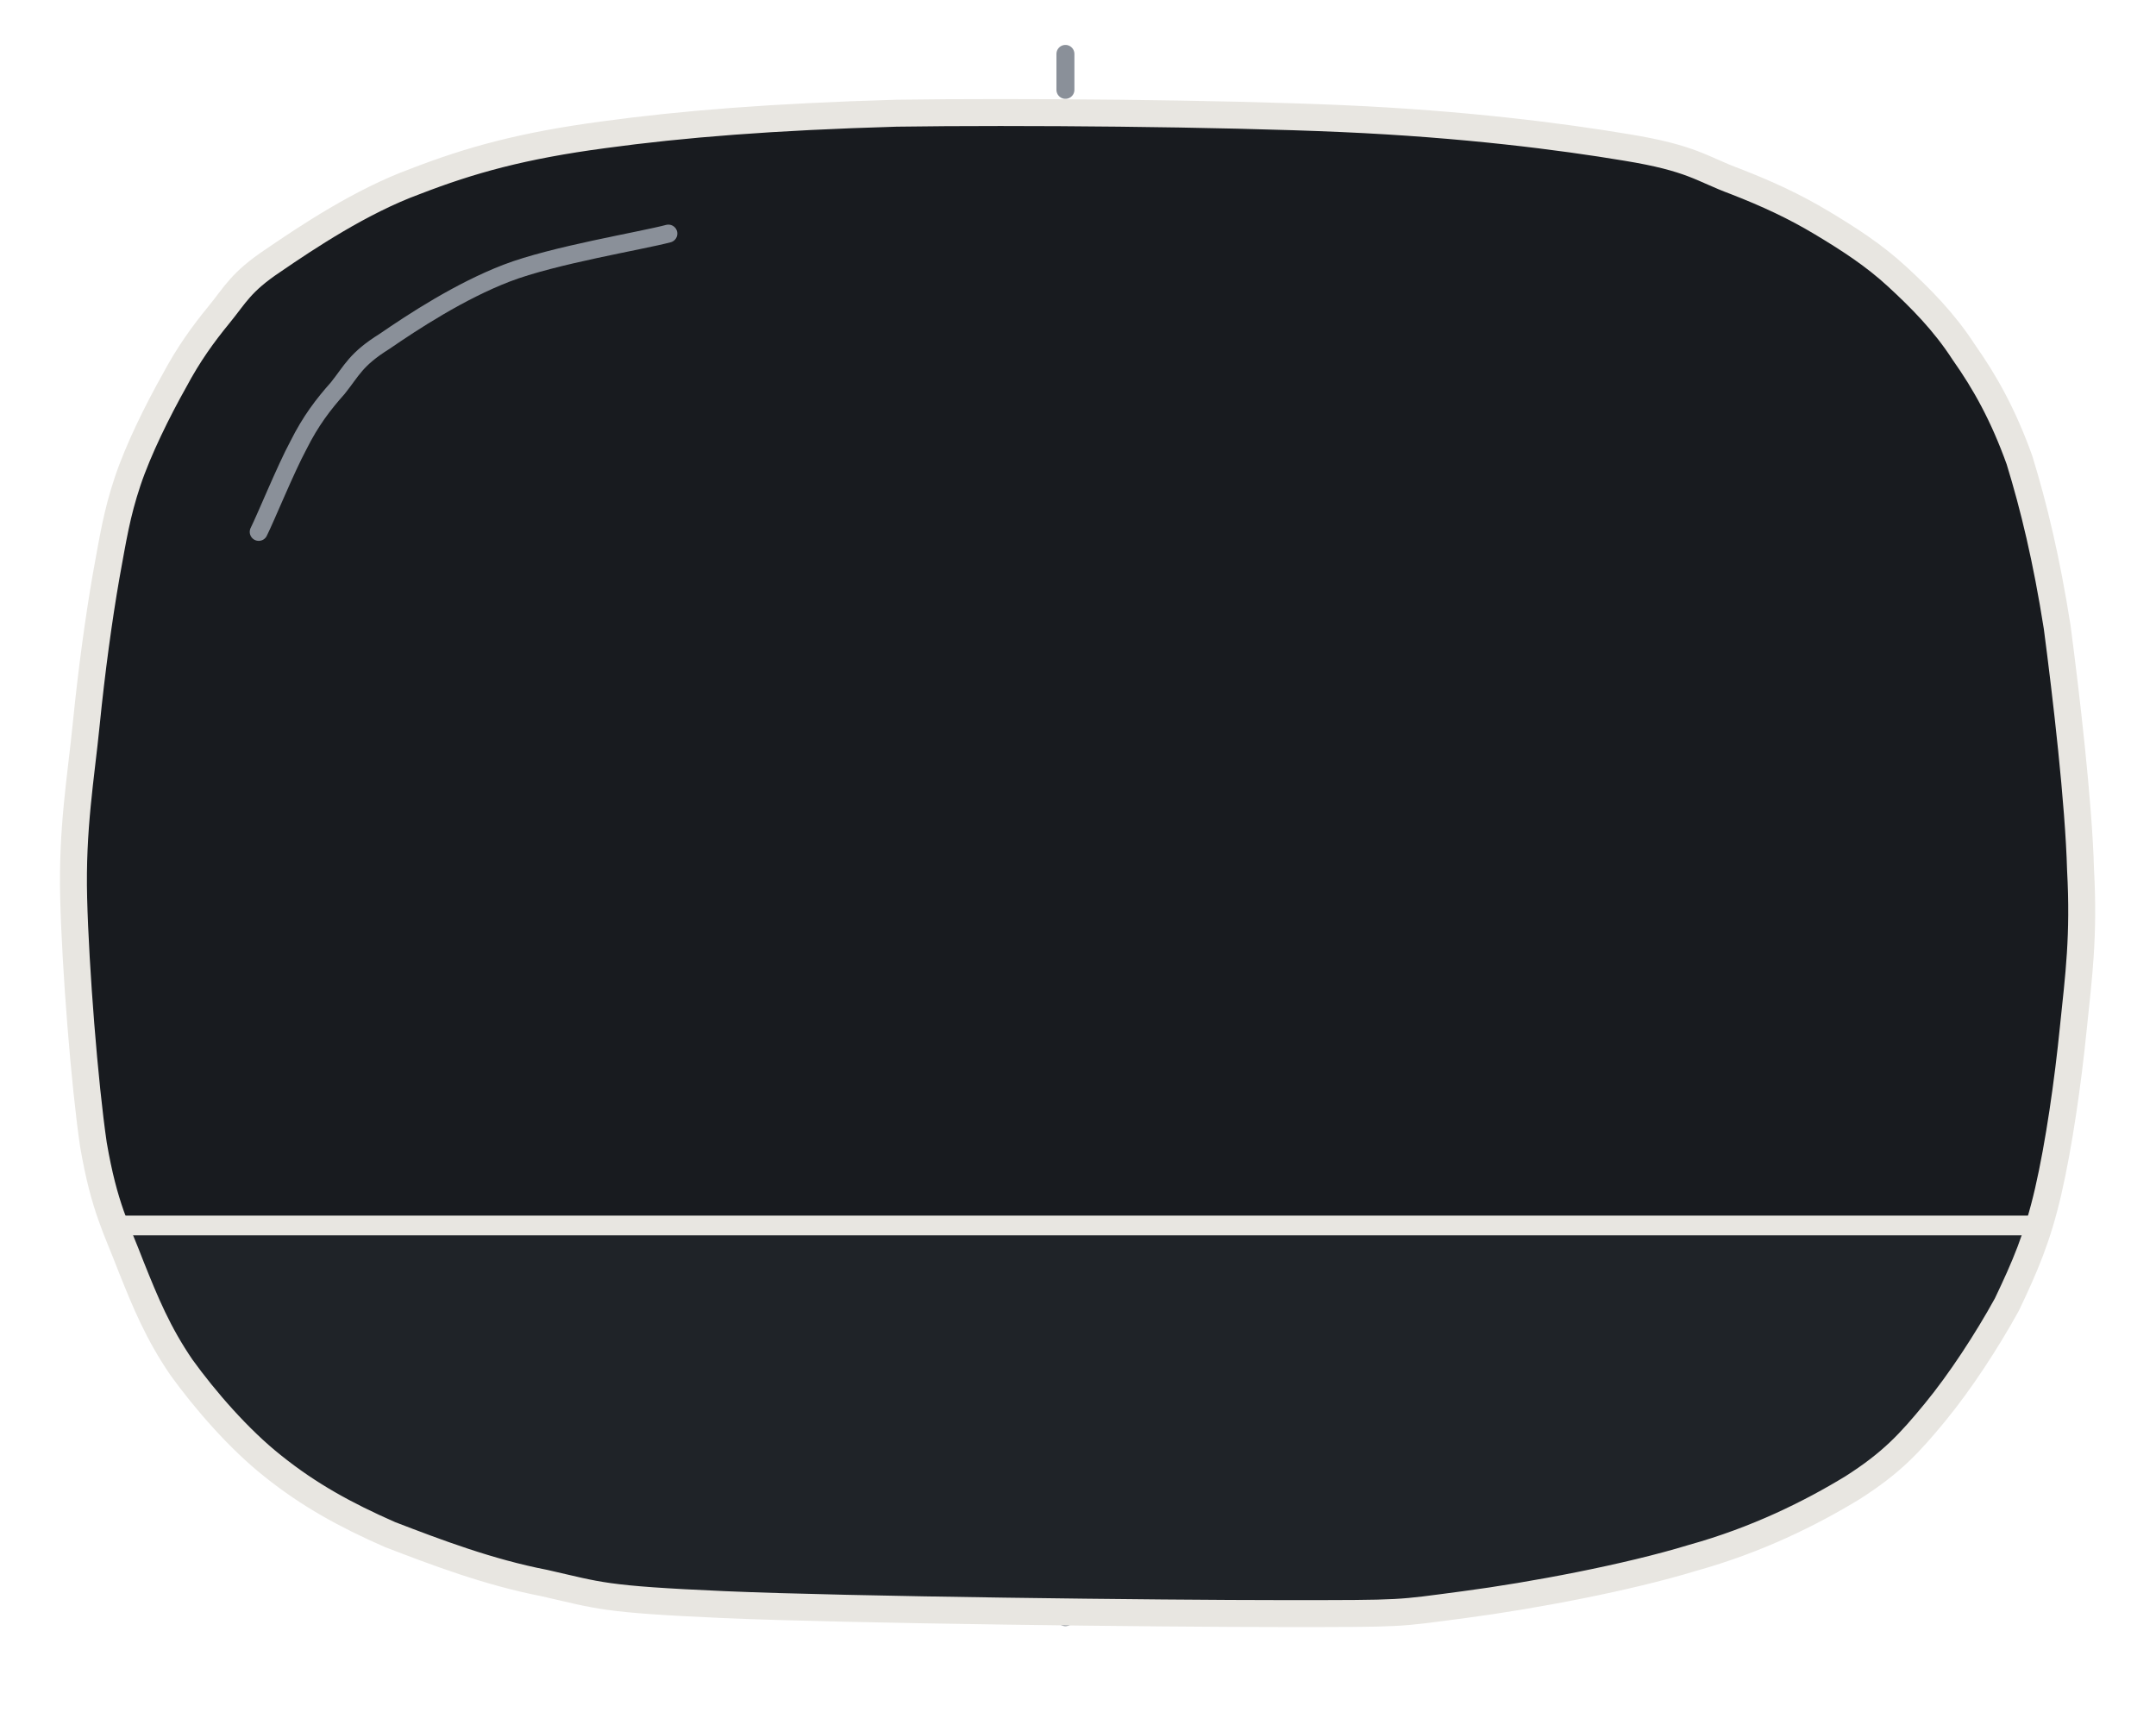
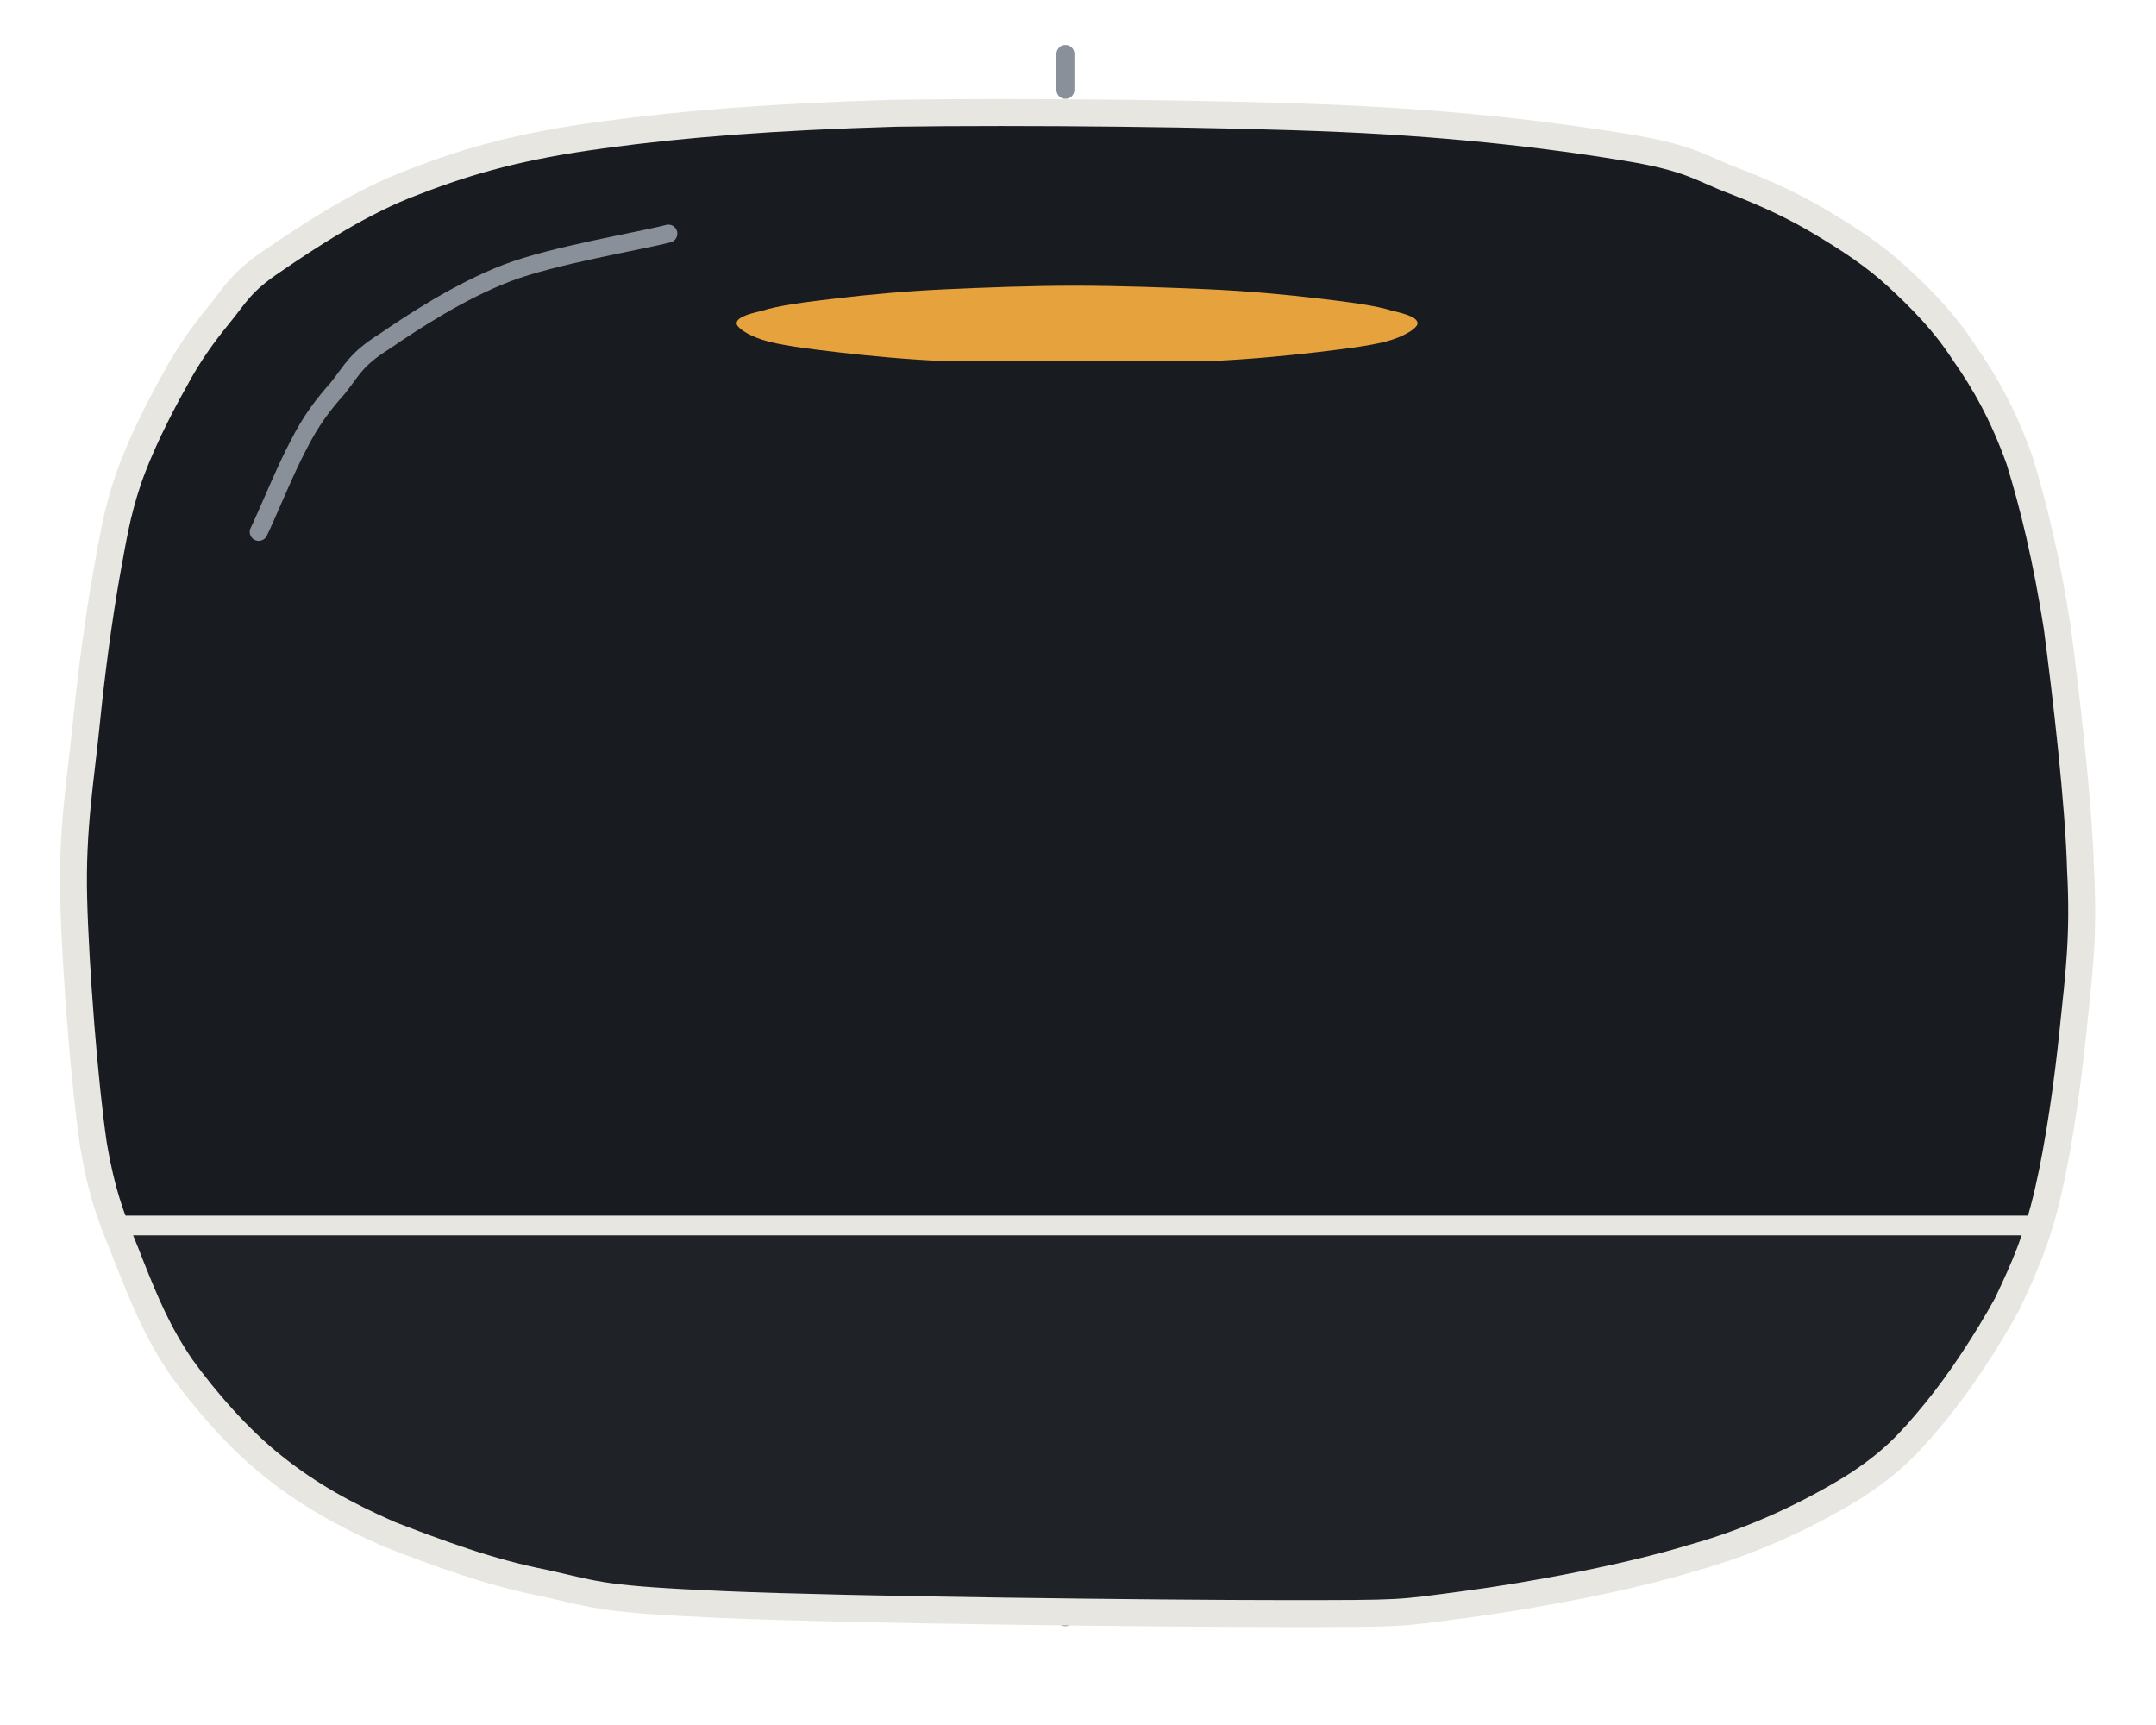
<svg xmlns="http://www.w3.org/2000/svg" viewBox="0 0 120 96" width="120" height="96" role="img" aria-label="EarFun Air Pro 4i charging case">
  <path d="M59.3 3.0L59.3 5.0M59.3 8.0L59.3 10.0M59.3 13.0L59.3 15.0M59.3 18.0L59.3 20.0M59.3 23.0L59.3 25.0M59.3 28.0L59.3 30.0M59.3 33.0L59.3 35.0M59.3 38.0L59.3 40.0M59.3 43.0L59.3 45.0M59.3 48.0L59.3 50.0M59.3 53.0L59.3 55.0M59.3 58.0L59.3 60.0M59.3 63.0L59.3 65.0M59.3 68.0L59.3 70.0M59.3 73.0L59.3 75.0M59.3 78.0L59.3 80.0M59.3 83.0L59.3 85.0M59.3 88.0L59.3 90.0" fill="none" stroke="#8A9099" stroke-width="1.0" stroke-linecap="round" stroke-linejoin="round" />
  <path d="M49.9 6.3C56.7 6.2 67.9 6.3 74.7 6.6C81.5 6.9 86.9 7.6 90.5 8.2C94.2 8.8 94.7 9.4 96.6 10.1C98.4 10.8 99.9 11.5 101.4 12.4C102.9 13.3 104.3 14.2 105.6 15.4C106.9 16.6 108.2 17.9 109.3 19.6C110.5 21.3 111.5 23.1 112.4 25.6C113.2 28.2 113.9 31.1 114.5 34.9C115.0 38.7 115.7 44.7 115.8 48.4C116.0 52.1 115.7 54.3 115.4 57.2C115.1 60.2 114.6 63.7 114.0 66.3C113.4 68.9 112.7 70.5 111.7 72.6C110.6 74.6 109.1 76.9 107.7 78.6C106.3 80.3 105.3 81.4 103.1 82.8C100.8 84.2 97.8 85.7 94.2 86.7C90.6 87.8 85.3 88.8 81.5 89.3C77.7 89.8 78.3 89.8 71.5 89.8C64.6 89.8 47.2 89.6 40.3 89.3C33.5 89.0 33.4 88.8 30.3 88.1C27.2 87.5 24.3 86.4 21.7 85.4C19.2 84.3 17.2 83.2 15.2 81.6C13.3 80.1 11.4 77.9 10.1 76.1C8.8 74.2 8.1 72.5 7.3 70.5C6.5 68.4 5.8 67.2 5.2 63.7C4.7 60.3 4.2 53.9 4.1 50.0C4.0 46.1 4.5 43.3 4.8 40.3C5.1 37.3 5.5 34.4 5.9 32.1C6.3 29.9 6.5 28.6 7.1 26.8C7.7 25.0 8.8 22.8 9.7 21.2C10.5 19.7 11.3 18.6 12.2 17.5C13.1 16.4 13.4 15.7 15.2 14.5C17.1 13.2 20.1 11.2 23.1 10.1C26.2 8.9 29.1 8.1 33.6 7.5C38.0 6.9 43.0 6.5 49.9 6.3Z" fill="#181B1F" />
  <path d="M114.0 66.3C113.6 67.3 112.7 70.5 111.7 72.6C110.6 74.6 109.1 76.9 107.7 78.6C106.3 80.3 105.3 81.4 103.1 82.8C100.8 84.2 97.8 85.7 94.2 86.7C90.6 87.8 85.3 88.8 81.5 89.3C77.7 89.8 78.3 89.8 71.5 89.8C64.6 89.8 47.2 89.6 40.3 89.3C33.5 89.0 33.4 88.8 30.3 88.1C27.2 87.5 24.3 86.4 21.7 85.4C19.2 84.3 17.2 83.2 15.2 81.6C13.3 80.1 11.4 77.9 10.1 76.1C8.8 74.2 7.8 71.4 7.3 70.5L6.4 68.2C12.3 68.2 29.9 68.2 41.7 68.2C53.5 68.2 65.1 68.2 77.0 68.2C89.0 68.2 107.4 68.2 113.5 68.2Z" fill="#1F2328" />
  <path d="M14.4 29.6C14.8 28.8 15.9 26.1 16.6 24.8C17.3 23.4 18.0 22.5 18.8 21.6C19.6 20.6 19.8 20.0 21.4 19.0C23.0 17.9 25.6 16.2 28.2 15.2C30.8 14.2 35.7 13.4 37.2 13.0" fill="none" stroke="#8A9099" stroke-width="1.0" stroke-linecap="round" stroke-linejoin="round" />
  <path d="M6.4 68.2C12.3 68.2 29.9 68.2 41.7 68.2C53.5 68.2 65.1 68.2 77.0 68.2C89.0 68.2 107.4 68.2 113.5 68.2" fill="none" stroke="#E8E6E1" stroke-width="1.1" stroke-linecap="round" stroke-linejoin="round" />
+   <path d="M78.9 18.0C78.9 18.2 78.4 18.6 77.5 18.9C76.6 19.2 75.0 19.4 73.3 19.6C71.6 19.8 69.5 20.0 67.3 20.1C65.0 20.1 62.3 20.1 59.8 20.1C57.4 20.1 54.8 20.1 52.6 20.1C50.4 20.0 48.3 19.8 46.6 19.6C44.9 19.4 43.3 19.2 42.4 18.9C41.5 18.6 41.0 18.2 41.0 18.0C41.0 17.7 41.5 17.5 42.4 17.3C43.3 17.0 44.9 16.8 46.6 16.6C48.3 16.4 50.4 16.2 52.6 16.1C54.8 16.0 57.4 15.9 59.8 15.9C62.3 15.9 65.0 16.0 67.3 16.1C69.5 16.2 71.6 16.4 73.3 16.6C75.0 16.8 76.6 17.0 77.5 17.3C78.4 17.5 78.9 17.7 78.9 18.0Z" fill="#E6A23C" />
  <path d="M49.9 6.3C56.7 6.2 67.9 6.3 74.7 6.6C81.5 6.9 86.9 7.6 90.5 8.2C94.2 8.8 94.7 9.4 96.6 10.1C98.4 10.8 99.9 11.5 101.4 12.4C102.9 13.3 104.3 14.2 105.6 15.4C106.9 16.6 108.2 17.9 109.3 19.6C110.5 21.3 111.5 23.1 112.4 25.6C113.2 28.2 113.9 31.1 114.5 34.9C115.0 38.7 115.7 44.7 115.8 48.4C116.0 52.1 115.7 54.3 115.4 57.2C115.1 60.2 114.6 63.7 114.0 66.3C113.4 68.9 112.7 70.5 111.7 72.6C110.6 74.6 109.1 76.9 107.7 78.6C106.3 80.3 105.3 81.4 103.1 82.8C100.8 84.2 97.8 85.7 94.2 86.7C90.6 87.8 85.3 88.8 81.5 89.3C77.7 89.8 78.3 89.8 71.5 89.8C64.6 89.8 47.2 89.6 40.3 89.3C33.5 89.0 33.4 88.8 30.3 88.1C27.2 87.5 24.3 86.4 21.7 85.4C19.2 84.3 17.2 83.2 15.2 81.6C13.3 80.1 11.4 77.9 10.1 76.1C8.8 74.2 8.1 72.5 7.3 70.5C6.5 68.4 5.8 67.2 5.2 63.7C4.7 60.3 4.2 53.9 4.1 50.0C4.0 46.1 4.5 43.3 4.8 40.3C5.1 37.3 5.5 34.4 5.9 32.1C6.3 29.9 6.5 28.6 7.1 26.8C7.7 25.0 8.8 22.8 9.7 21.2C10.5 19.7 11.3 18.6 12.2 17.5C13.1 16.4 13.4 15.7 15.2 14.5C17.1 13.2 20.1 11.2 23.1 10.1C26.2 8.9 29.1 8.1 33.6 7.5C38.0 6.9 43.0 6.5 49.9 6.3Z" fill="none" stroke="#E8E6E1" stroke-width="1.5" stroke-linecap="round" stroke-linejoin="round" />
</svg>
